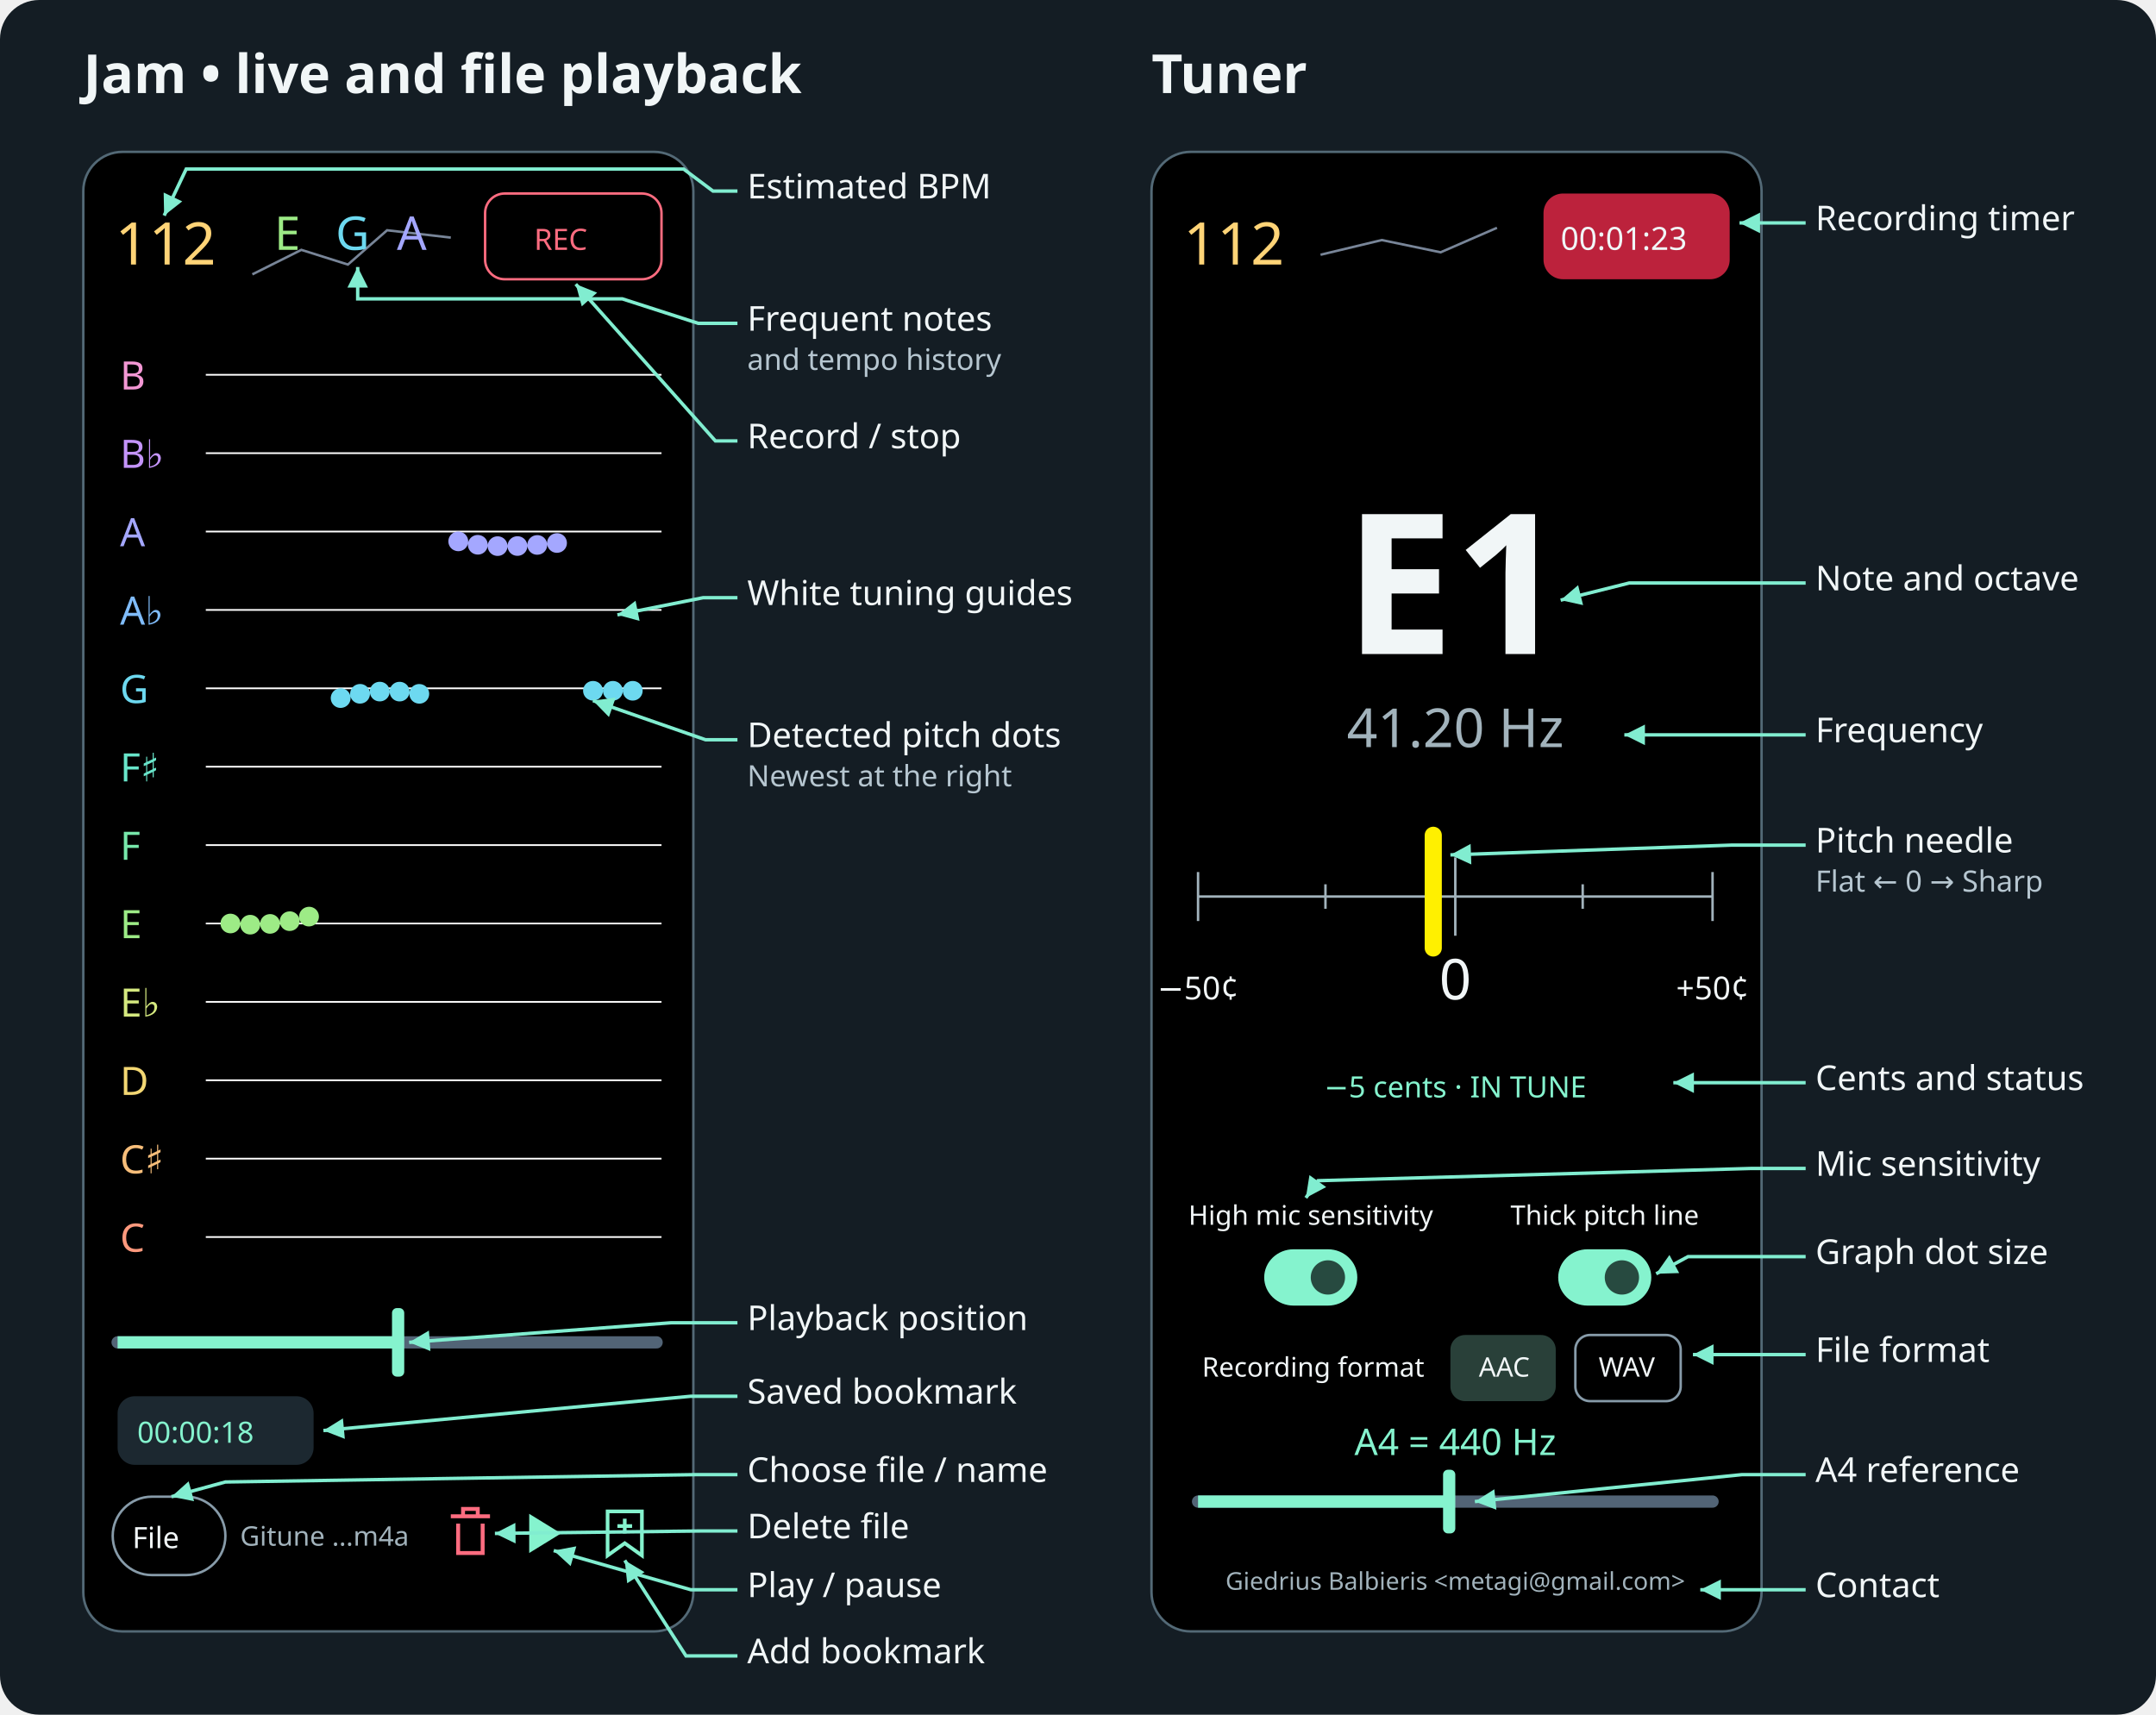
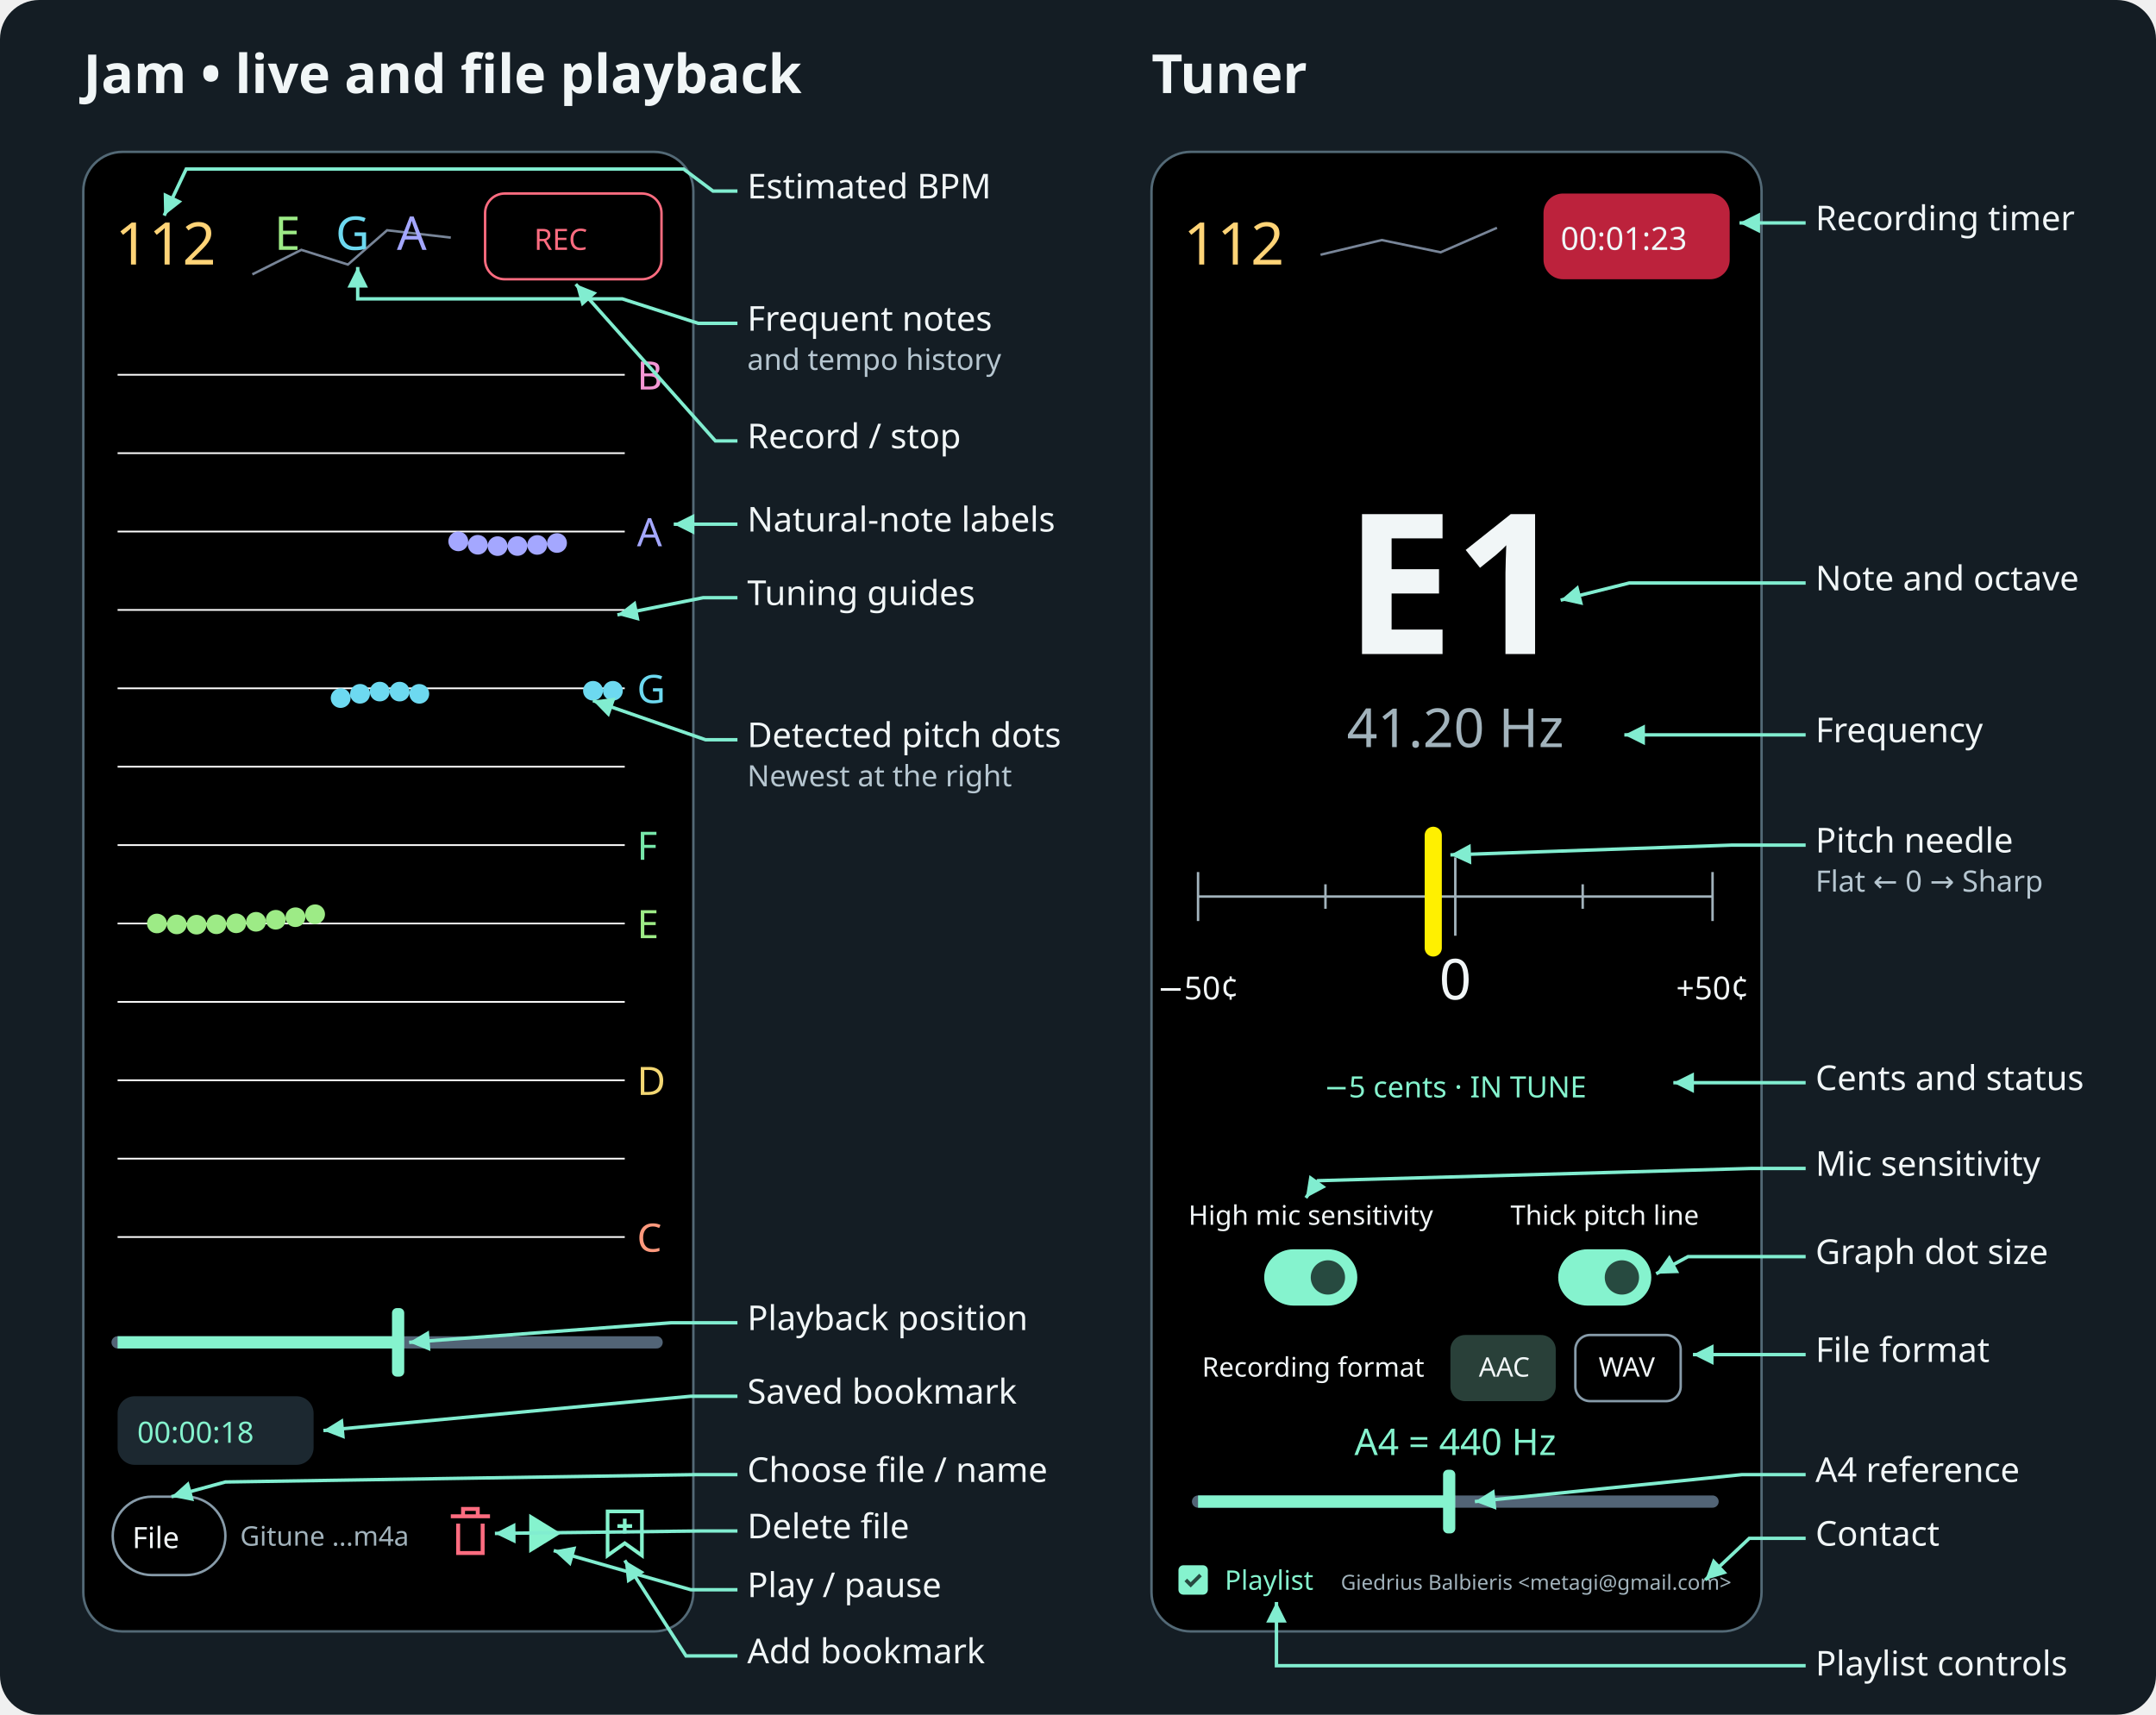
<svg xmlns="http://www.w3.org/2000/svg" width="880" height="700" viewBox="0 0 880 700">
  <defs>
    <marker id="arrow" markerWidth="7" markerHeight="7" refX="6" refY="3" orient="auto">
      <path d="M0 0L6 3L0 6Z" fill="#81edd0" />
    </marker>
    <style>text{font-family:system-ui,sans-serif;fill:#f1f6f7} .label{font-size:14px} .sub{font-size:12px;fill:#b6c6d0} .ui{font-family:monospace} .lead path{fill:none;stroke:#81edd0;stroke-width:1.4;marker-end:url(#arrow)}</style>
  </defs>
  <rect width="880" height="700" rx="16" fill="#141d24" />
  <text x="34" y="38" font-size="22" font-weight="bold">Jam • live and file playback</text>
  <text x="470" y="38" font-size="22" font-weight="bold">Tuner</text>
  <rect x="34" y="62" width="249" height="604" rx="16" fill="#000" stroke="#536976" />
  <rect x="470" y="62" width="249" height="604" rx="16" fill="#000" stroke="#536976" />
  <g class="ui">
    <text x="47" y="108" font-size="24" style="fill:#ffd477">112</text>
    <path d="M103 112l20 -10 19 6 16 -14 26 3" fill="none" stroke="#788598" />
    <text x="112" y="102" font-size="19" style="fill:#9deb86">E</text>
    <text x="137" y="102" font-size="19" style="fill:#6dd9f0">G</text>
    <text x="162" y="102" font-size="19" style="fill:#a4a7ff">A</text>
    <rect x="198" y="79" width="72" height="35" rx="8" fill="none" stroke="#ff6c80" />
    <text x="218" y="102" style="fill:#ff6c80">REC</text>
-     <path d="M84 153H270 M84 185H270 M84 217H270 M84 249H270 M84 281H270 M84 313H270 M84 345H270 M84 377H270 M84 409H270 M84 441H270 M84 473H270 M84 505H270" stroke="#fff" stroke-width=".7" />
+     <path d="M48 153H255 M48 185H255 M48 217H255 M48 249H255 M48 281H255 M48 313H255 M48 345H255 M48 377H255 M48 409H255 M48 441H255 M48 473H255 M48 505H255" stroke="#fff" stroke-width=".7" />
    <g font-size="16">
-       <text x="49" y="159" style="fill:#f397d4">B</text>
-       <text x="49" y="191" style="fill:#c494fa">B♭</text>
-       <text x="49" y="223" style="fill:#a4a7ff">A</text>
-       <text x="49" y="255" style="fill:#80bcfa">A♭</text>
-       <text x="49" y="287" style="fill:#6dd9f0">G</text>
-       <text x="49" y="319" style="fill:#68e5ca">F♯</text>
-       <text x="49" y="351" style="fill:#77e7aa">F</text>
-       <text x="49" y="383" style="fill:#9deb86">E</text>
-       <text x="49" y="415" style="fill:#d5e97f">E♭</text>
-       <text x="49" y="447" style="fill:#f3d773">D</text>
-       <text x="49" y="479" style="fill:#f7be7a">C♯</text>
-       <text x="49" y="511" style="fill:#ff997d">C</text>
+       <text x="260" y="159" style="fill:#f397d4">B</text>
+       <text x="260" y="223" style="fill:#a4a7ff">A</text>
+       <text x="260" y="287" style="fill:#6dd9f0">G</text>
+       <text x="260" y="351" style="fill:#77e7aa">F</text>
+       <text x="260" y="383" style="fill:#9deb86">E</text>
+       <text x="260" y="447" style="fill:#f3d773">D</text>
+       <text x="260" y="511" style="fill:#ff997d">C</text>
    </g>
    <g fill="none" stroke-width="8" stroke-linecap="round" stroke-dasharray=".1 8">
-       <path d="M94 377q18 2 36 -4" stroke="#9deb86" />
-       <path d="M139 285q18 -5 36 -1 M242 282l24 0" stroke="#6dd9f0" />
+       <path d="M64 377q30 2 66 -4" stroke="#9deb86" />
+       <path d="M139 285q18 -5 36 -1 M242 282l10 0" stroke="#6dd9f0" />
      <path d="M187 221q16 4 46 0" stroke="#a4a7ff" />
    </g>
    <path d="M48 548H268" stroke="#526476" stroke-width="5" stroke-linecap="round" />
    <path d="M48 548H163" stroke="#85f3ce" stroke-width="5" />
    <rect x="160" y="534" width="5" height="28" rx="2" fill="#85f3ce" />
    <rect x="48" y="570" width="80" height="28" rx="7" fill="#1c2830" />
    <text x="56" y="589" font-size="12" style="fill:#85f3ce">00:00:18</text>
    <rect x="46" y="611" width="46" height="32" rx="16" fill="none" stroke="#879ba9" />
    <text x="54" y="632" font-size="12">File</text>
    <text x="98" y="631" font-size="11" style="fill:#a2b3bc">Gitune …m4a</text>
    <path d="M184 619h16m-13 3v12h10v-12m-8-3v-3h6v3" fill="none" stroke="#ff6c80" stroke-width="1.6" />
    <path d="M216 618l13 8-13 8z" fill="#85f3ce" />
    <path d="M248 617h14v18l-7-5-7 5z m4 6h6m-3-3v6" fill="none" stroke="#85f3ce" stroke-width="1.5" />
    <text x="483" y="108" font-size="24" style="fill:#ffd477">112</text>
    <path d="M539 104l25 -6 24 5 23 -10" fill="none" stroke="#788598" />
    <rect x="630" y="79" width="76" height="35" rx="8" fill="#bc223c" />
    <text x="637" y="102" font-size="13">00:01:23</text>
    <text x="594" y="267" text-anchor="middle" font-size="80" font-weight="bold">E1</text>
    <text x="594" y="305" text-anchor="middle" font-size="22" style="fill:#a2b3bc">41.20 Hz</text>
    <path d="M489 366H699 M489 356v20 M541 361v10 M594 350v32 M646 361v10 M699 356v20" fill="none" stroke="#a2b3bc" />
    <path d="M585 341v46" stroke="#fff000" stroke-width="7" stroke-linecap="round" />
    <text x="489" y="408" text-anchor="middle" font-size="13">−50¢</text>
    <text x="594" y="408" text-anchor="middle" font-size="23">0</text>
    <text x="699" y="408" text-anchor="middle" font-size="13">+50¢</text>
    <text x="594" y="448" text-anchor="middle" style="fill:#85f3ce">−5 cents · IN TUNE</text>
  </g>
  <g font-size="11" text-anchor="middle">
    <text x="535" y="500">High mic sensitivity</text>
    <text x="655" y="500">Thick pitch line</text>
    <rect x="516" y="510" width="38" height="23" rx="12" fill="#85f3ce" />
    <circle cx="542" cy="521.5" r="7" fill="#274a40" />
    <rect x="636" y="510" width="38" height="23" rx="12" fill="#85f3ce" />
    <circle cx="662" cy="521.5" r="7" fill="#274a40" />
    <text x="536" y="562">Recording format</text>
    <rect x="592" y="545" width="43" height="27" rx="6" fill="#294039" />
    <text x="614" y="562">AAC</text>
    <rect x="643" y="545" width="43" height="27" rx="6" fill="none" stroke="#879ba9" />
    <text x="664" y="562">WAV</text>
    <text x="594" y="594" font-size="15" style="fill:#85f3ce">A4 = 440 Hz</text>
    <path d="M489 613H699" stroke="#526476" stroke-width="5" stroke-linecap="round" />
    <path d="M489 613H592" stroke="#85f3ce" stroke-width="5" />
    <rect x="589" y="600" width="5" height="26" rx="2" fill="#85f3ce" />
-     <text x="594" y="649" font-size="10" style="fill:#a2b3bc">Giedrius Balbieris &lt;metagi@gmail.com&gt;</text>
+     <rect x="481" y="639" width="12" height="12" rx="2" fill="#85f3ce" />
+     <path d="M484 645l2 2 4 -4" fill="none" stroke="#274a40" stroke-width="1.5" />
+     <text x="518" y="649" style="fill:#85f3ce">Playlist</text>
+     <text x="627" y="649" font-size="8.5" style="fill:#a2b3bc">Giedrius Balbieris &lt;metagi@gmail.com&gt;</text>
  </g>
  <g class="lead">
    <path d="M301 78H291L279 69H76L67 88" />
    <path d="M301 132H285L254 122H146V109" />
    <path d="M301 180H292L235 116" />
+     <path d="M301 214H275" />
    <path d="M301 244H287L252 251" />
    <path d="M301 302H288L242 286" />
    <path d="M301 540H274L167 548" />
    <path d="M301 570H282L132 584" />
    <path d="M301 602H284L92 605L70 611" />
    <path d="M301 625H286L202 626" />
    <path d="M301 649H282L226 633" />
    <path d="M301 676H280L255 637" />
    <path d="M737 91H710" />
    <path d="M737 238H665L637 245" />
    <path d="M737 300H663" />
    <path d="M737 345H707L592 349" />
    <path d="M737 442H683" />
    <path d="M737 477H715L538 482L533 489" />
    <path d="M737 513H689L676 520" />
    <path d="M737 553H691" />
    <path d="M737 602H711L602 613" />
-     <path d="M737 649H694" />
+     <path d="M737 628H714L696 645" />
+     <path d="M737 680H521V654" />
  </g>
  <g class="label">
    <text x="305" y="81">Estimated BPM</text>
    <text x="305" y="135">Frequent notes</text>
    <text x="305" y="151" class="sub">and tempo history</text>
    <text x="305" y="183">Record / stop</text>
-     <text x="305" y="247">White tuning guides</text>
+     <text x="305" y="217">Natural-note labels</text>
+     <text x="305" y="247">Tuning guides</text>
    <text x="305" y="305">Detected pitch dots</text>
    <text x="305" y="321" class="sub">Newest at the right</text>
    <text x="305" y="543">Playback position</text>
    <text x="305" y="573">Saved bookmark</text>
    <text x="305" y="605">Choose file / name</text>
    <text x="305" y="628">Delete file</text>
    <text x="305" y="652">Play / pause</text>
    <text x="305" y="679">Add bookmark</text>
    <text x="741" y="94">Recording timer</text>
    <text x="741" y="241">Note and octave</text>
    <text x="741" y="303">Frequency</text>
    <text x="741" y="348">Pitch needle</text>
    <text x="741" y="364" class="sub">Flat ← 0 → Sharp</text>
    <text x="741" y="445">Cents and status</text>
    <text x="741" y="480">Mic sensitivity</text>
    <text x="741" y="516">Graph dot size</text>
    <text x="741" y="556">File format</text>
    <text x="741" y="605">A4 reference</text>
-     <text x="741" y="652">Contact</text>
+     <text x="741" y="631">Contact</text>
+     <text x="741" y="684">Playlist controls</text>
  </g>
</svg>
